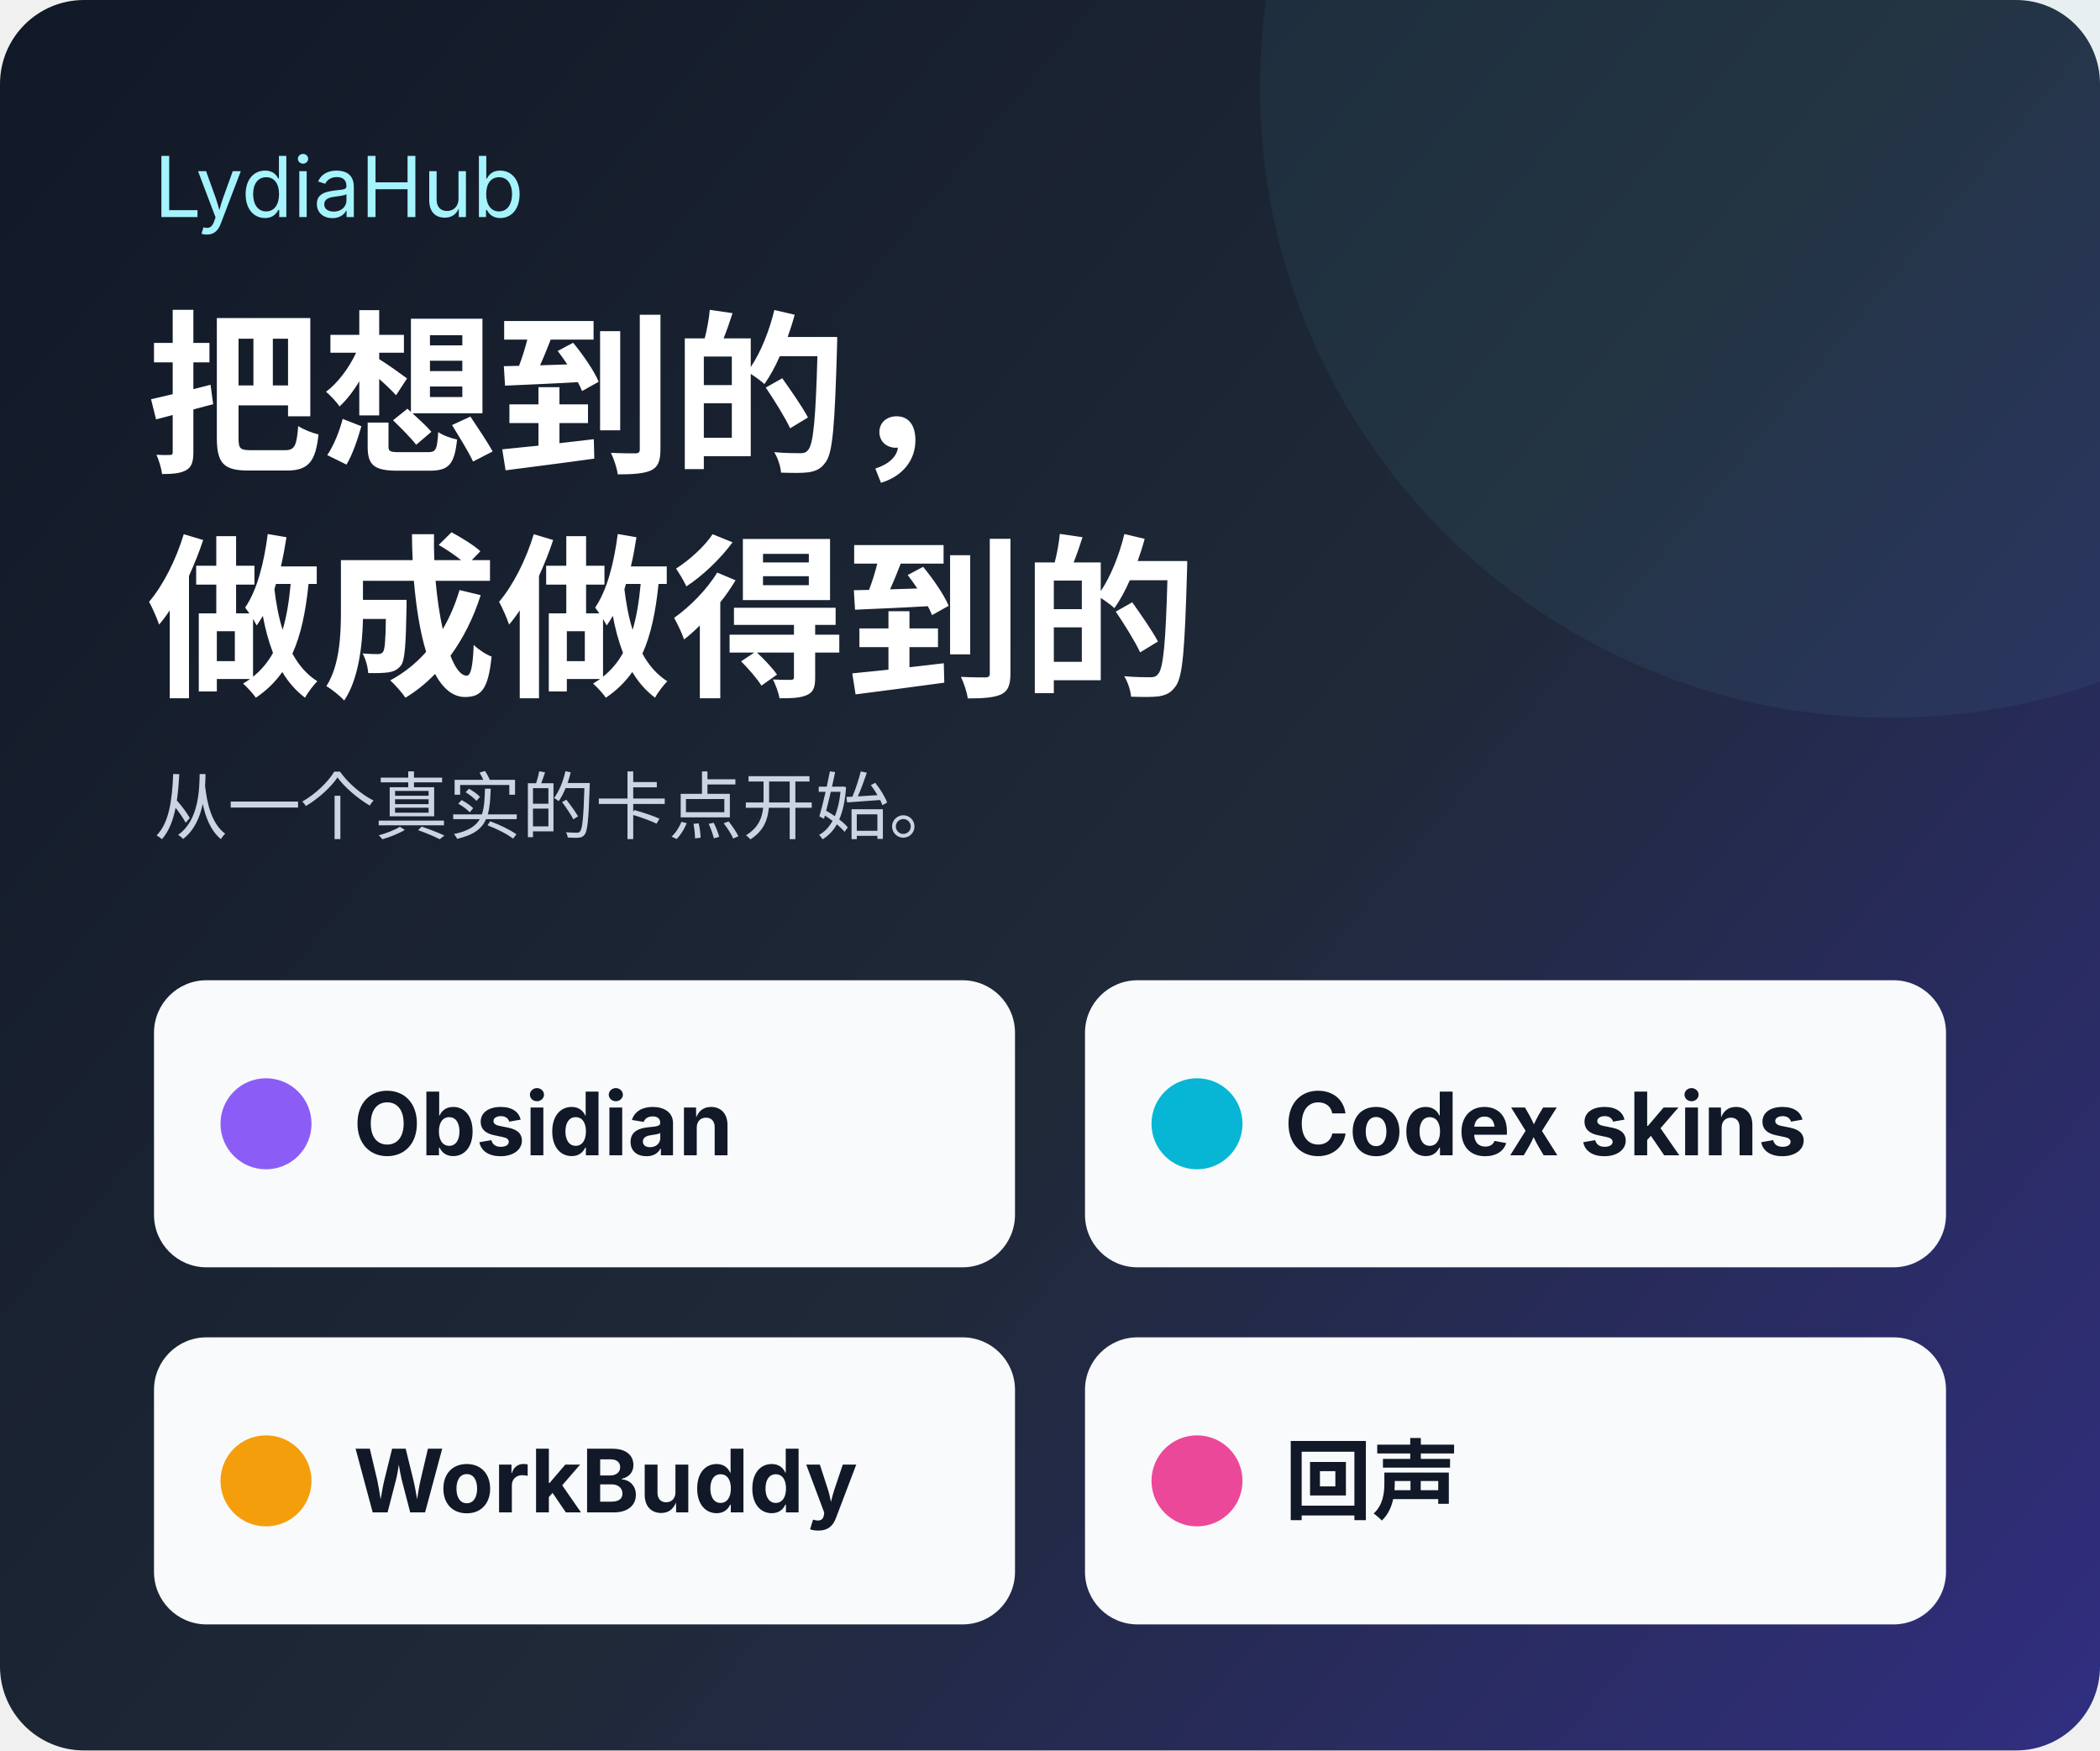
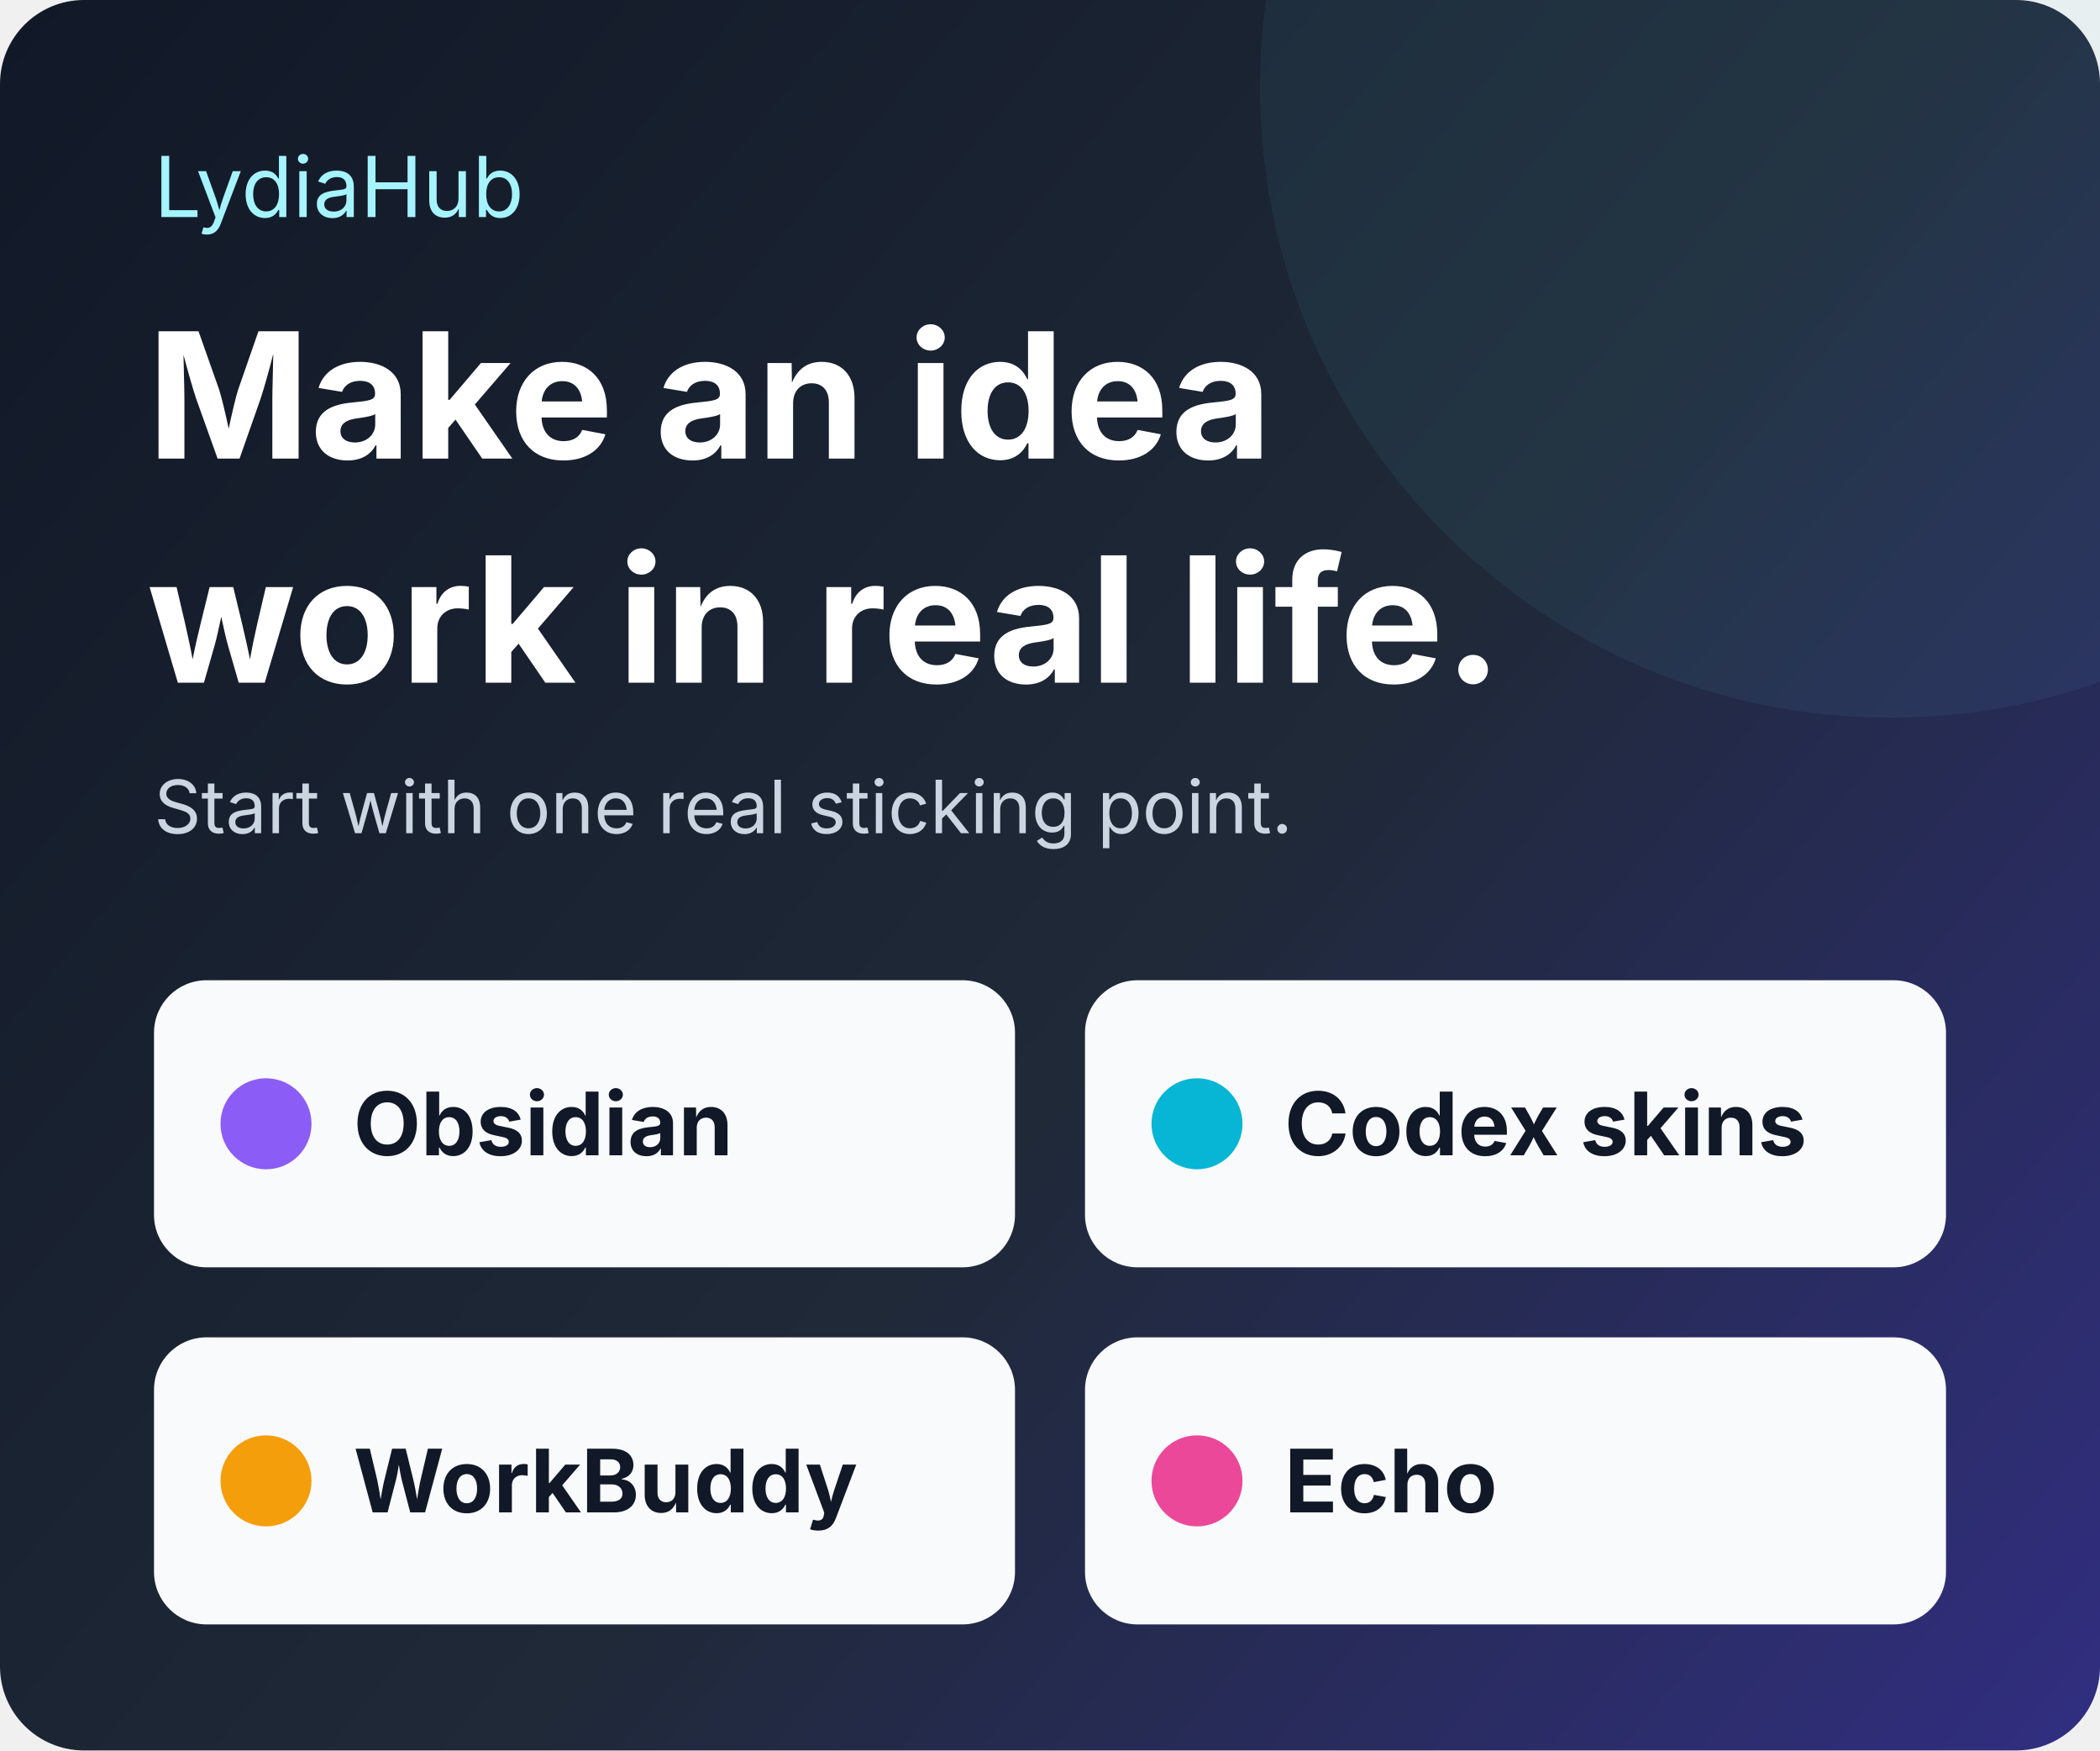
<svg xmlns="http://www.w3.org/2000/svg" width="600" height="500" viewBox="0 0 600 500" fill="none" role="img" aria-labelledby="title">
  <defs>
    <linearGradient id="bg" x1="0" y1="0" x2="600" y2="500" gradientUnits="userSpaceOnUse">
      <stop stop-color="#111827" />
      <stop offset="0.55" stop-color="#1F2937" />
      <stop offset="1" stop-color="#312E81" />
    </linearGradient>
  </defs>
  <rect width="600" height="500" rx="24" fill="url(#bg)" />
  <circle cx="540" cy="25" r="180" fill="#67E8F9" fill-opacity="0.06" />
  <text x="44" y="62" fill="#A5F3FC" font-family="-apple-system,BlinkMacSystemFont,'Segoe UI',sans-serif" font-size="24">LydiaHub</text>
  <g fill="white" font-family="-apple-system,BlinkMacSystemFont,'Segoe UI',sans-serif" font-size="50" font-weight="700">
-     <text x="42" y="131">把想到的，</text>
-     <text x="42" y="195">做成做得到的</text>
+     <text x="42" y="131">Make an idea</text>
+     <text x="42" y="195">work in real life.</text>
  </g>
-   <text x="44" y="238" fill="#CBD5E1" font-family="-apple-system,BlinkMacSystemFont,'Segoe UI',sans-serif" font-size="21">从一个真实的卡点开始。</text>
+   <text x="44" y="238" fill="#CBD5E1" font-family="-apple-system,BlinkMacSystemFont,'Segoe UI',sans-serif" font-size="21">Start with one real sticking point.</text>
  <g fill="#F8FAFC">
    <rect x="44" y="280" width="246" height="82" rx="15" />
    <rect x="310" y="280" width="246" height="82" rx="15" />
    <rect x="44" y="382" width="246" height="82" rx="15" />
    <rect x="310" y="382" width="246" height="82" rx="15" />
  </g>
  <circle cx="76" cy="321" r="13" fill="#8B5CF6" />
  <circle cx="342" cy="321" r="13" fill="#06B6D4" />
  <circle cx="76" cy="423" r="13" fill="#F59E0B" />
  <circle cx="342" cy="423" r="13" fill="#EC4899" />
  <g fill="#111827" font-family="-apple-system,BlinkMacSystemFont,'Segoe UI',sans-serif" font-size="25" font-weight="700">
    <text x="101" y="330">Obsidian</text>
    <text x="367" y="330">Codex skins</text>
    <text x="101" y="432">WorkBuddy</text>
-     <text x="367" y="432">回声</text>
+     <text x="367" y="432">Echo</text>
  </g>
</svg>
